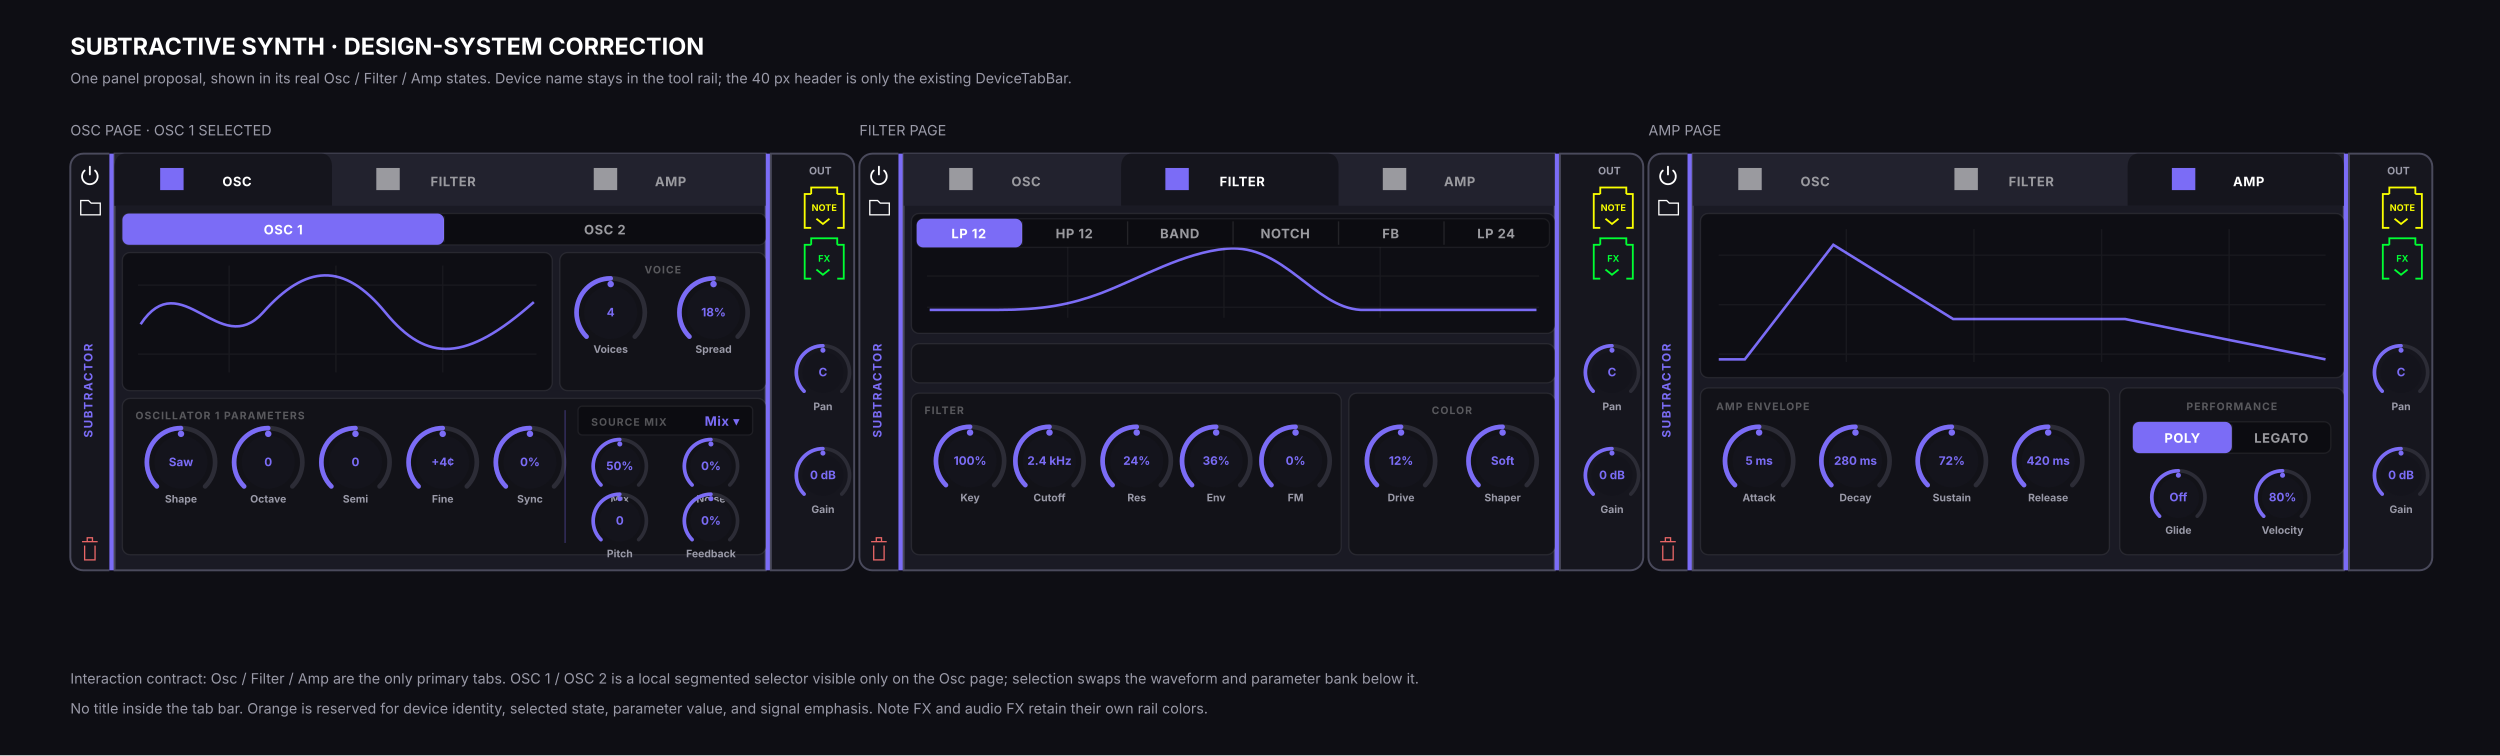
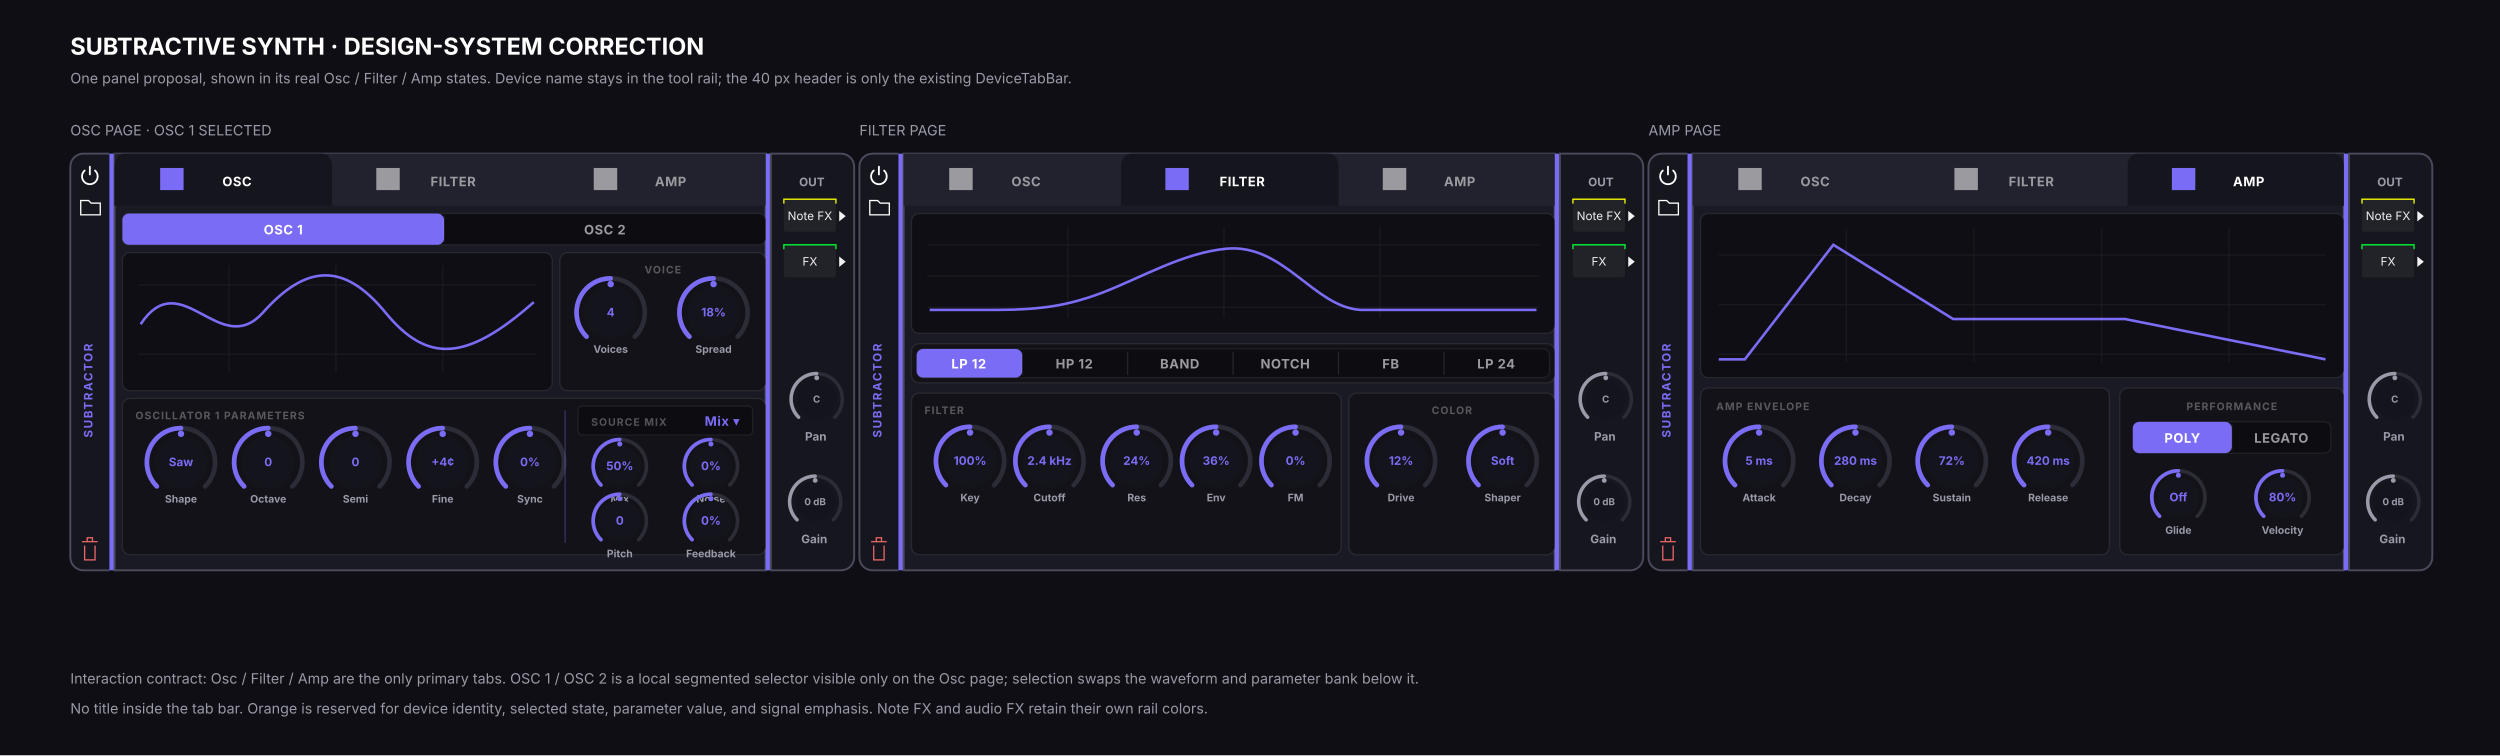
<svg xmlns="http://www.w3.org/2000/svg" width="1920" height="580" viewBox="0 0 1920 580">
  <defs>
    <style>
      text{font-family:Inter,Arial,sans-serif}.pageTitle{font-size:18px;font-weight:700;fill:#fff}.caption{font-size:11px;fill:#9a9aa8}.railName{font-size:9px;font-weight:700;letter-spacing:1.2px;fill:#7b6cf6}.tab{font-size:10px;font-weight:700;letter-spacing:.4px}.section{font-size:8px;font-weight:700;letter-spacing:.8px;fill:#ffffff;fill-opacity:.30}.value{font-size:9px;font-weight:700;fill:#7b6cf6}.knobLabel{font-size:8px;font-weight:700;fill:#9a9aa8}.knob{fill:#14141c}.range{fill:none;stroke:#2c2c36;stroke-width:3.574;stroke-linecap:round}.arc{fill:none;stroke:#7b6cf6;stroke-width:3.574;stroke-linecap:round}.panel{fill:#121218;stroke:#fff;stroke-opacity:.08}.screen{fill:#0e0e14;stroke:#fff;stroke-opacity:.08}.inactive{fill:#0c0c11;stroke:#fff;stroke-opacity:.07}.active{fill:#7b6cf6;stroke:none}.accentText{fill:#7b6cf6}.mutedText{fill:#9a9a9f}
    </style>
    <g id="knob">
      <circle r="20.322" class="knob" />
      <path d="M-18.535 18.535C-23.279 13.792-26.213 7.238-26.213 0-26.213-14.477-14.477-26.213 0-26.213S26.213-14.477 26.213 0c0 7.238-2.934 13.792-7.678 18.535" class="range" />
      <path d="M-18.535 18.535C-23.279 13.792-26.213 7.238-26.213 0-26.213-14.477-14.477-26.213 0-26.213" class="arc" />
      <circle cy="-21.822" r="2.5" fill="#7b6cf6" />
    </g>
    <g id="smallKnob" transform="scale(.78)">
      <circle r="20.322" class="knob" />
      <path d="M-18.535 18.535C-23.279 13.792-26.213 7.238-26.213 0-26.213-14.477-14.477-26.213 0-26.213S26.213-14.477 26.213 0c0 7.238-2.934 13.792-7.678 18.535" class="range" />
      <path d="M-18.535 18.535C-23.279 13.792-26.213 7.238-26.213 0-26.213-14.477-14.477-26.213 0-26.213" class="arc" />
      <circle cy="-21.822" r="2.5" fill="#7b6cf6" />
    </g>
    <g id="toolRail">
      <path d="M30 0H10A10 10 0 0 0 0 10v300a10 10 0 0 0 10 10h20" fill="#16161e" stroke="#4a4a5c" stroke-width="1.5" />
      <path d="M15 10v6m-4-3a6 6 0 1 0 8 0" fill="none" stroke="#fff" stroke-width="1.4" stroke-linecap="round" />
      <path d="M8 36h6l2 2h7v9H8z" fill="none" stroke="#fff" stroke-width="1" />
      <text class="railName" text-anchor="middle" transform="translate(17 182) rotate(-90)">SUBTRACTOR</text>
      <path d="M9 298h12m-10 3v11h8v-11m-6-3v-3h4v3" fill="none" stroke="#e86666" stroke-width="1" />
    </g>
    <g id="outputRail">
      <path d="M0 0h54a10 10 0 0 1 10 10v300a10 10 0 0 1-10 10H0z" fill="#16161e" stroke="#4a4a5c" stroke-width="1.5" />
-       <text x="38" y="16" text-anchor="middle" class="knobLabel">OUT</text>
-       <path d="M31 31v-5h20v5m-20 0h-5v26h5m20-26h5v26h-5" fill="none" stroke="#f9ff00" stroke-width="1.4" />
-       <path d="m35 50 5 4 5-4" fill="none" stroke="#f9ff00" stroke-width="1.4" />
-       <text x="41" y="44" text-anchor="middle" font-size="7" font-weight="700" fill="#f9ff00">NOTE</text>
-       <path d="M31 70v-5h20v5m-20 0h-5v26h5m20-26h5v26h-5" fill="none" stroke="#00ff33" stroke-width="1.4" />
-       <path d="m35 89 5 4 5-4" fill="none" stroke="#00ff33" stroke-width="1.4" />
-       <text x="41" y="83" text-anchor="middle" font-size="7" font-weight="700" fill="#00ff33">FX</text>
-       <g transform="translate(40 168)">
-         <use href="#smallKnob" />
-         <text y="3" text-anchor="middle" class="value">C</text>
-         <text y="29" text-anchor="middle" class="knobLabel">Pan</text>
-       </g>
-       <g transform="translate(40 247)">
-         <use href="#smallKnob" />
-         <text y="3" text-anchor="middle" class="value">0 dB</text>
-         <text y="29" text-anchor="middle" class="knobLabel">Gain</text>
+       <text x="31.488" y="25" font-size="9" font-weight="bold" fill="#9a9aa8" text-anchor="middle">OUT</text>
+       <g transform="translate(1.65452 238.2437)">
+         <circle cx="32.405" cy="29.075" r="15.242" fill="#14141c" />
+         <path d="M18.503 42.977C14.946 39.419 12.745 34.504 12.745 29.075 12.745 18.217 21.547 9.415 32.405 9.415c10.858 0 19.66 8.802 19.66 19.66 0 5.429-2.2 10.344-5.758 13.902" fill="none" stroke="#2c2c36" stroke-width="2.681" stroke-linecap="round" />
+         <path d="M18.503 42.977C14.946 39.419 12.745 34.504 12.745 29.075c0-10.858 8.802-19.66 19.66-19.66" fill="none" stroke="#9a9aa8" stroke-width="2.681" stroke-linecap="round" />
+         <text x="32.334" y="31.756" font-size="7.5" font-weight="bold" fill="#9a9aa8" text-anchor="middle">0 dB</text>
+         <text x="31.704" y="60.924" font-size="9" font-weight="bold" fill="#9a9aa8" text-anchor="middle">Gain</text>
+         <circle cx="32.405" cy="12.708" r="1.875" fill="#9a9aa8" />
+       </g>
+       <g transform="translate(2.824237 159.464)">
+         <circle cx="32.405" cy="29.075" r="15.242" fill="#14141c" />
+         <path d="M18.503 42.977C14.946 39.419 12.745 34.504 12.745 29.075 12.745 18.217 21.547 9.415 32.405 9.415c10.858 0 19.66 8.802 19.66 19.66 0 5.429-2.2 10.344-5.758 13.902" fill="none" stroke="#2c2c36" stroke-width="2.681" stroke-linecap="round" />
+         <path d="M18.503 42.977C14.946 39.419 12.745 34.504 12.745 29.075c0-10.858 8.802-19.66 19.66-19.66" fill="none" stroke="#9a9aa8" stroke-width="2.681" stroke-linecap="round" />
+         <text x="32.334" y="31.756" font-size="7.5" font-weight="bold" fill="#9a9aa8" text-anchor="middle">C</text>
+         <text x="31.704" y="60.924" font-size="9" font-weight="bold" fill="#9a9aa8" text-anchor="middle">Pan</text>
+         <circle cx="32.405" cy="12.708" r="1.875" fill="#9a9aa8" />
+       </g>
+       <g>
+         <rect x="10" y="35" width="40" height="25" rx="2" fill="#222229" />
+         <text x="30" y="51" font-size="9" fill="#f2f2f2" text-anchor="middle">Note FX</text>
+         <path d="M10 38v-3h40v3" fill="none" stroke="#f9ff00" stroke-width="1" stroke-linecap="round" />
+         <path d="m57.5 48-5-4v8z" fill="#f2f2f2" />
+       </g>
+       <g>
+         <rect x="10" y="70" width="40" height="25" rx="2" fill="#222229" />
+         <text x="30" y="86" font-size="9" fill="#f2f2f2" text-anchor="middle">FX</text>
+         <path d="M10 73v-3h40v3" fill="none" stroke="#00ff33" stroke-width="1" stroke-linecap="round" />
+         <path d="m57.5 83-5-4v8z" fill="#f2f2f2" />
      </g>
    </g>
    <g id="tabBarBase">
      <rect width="500" height="40" fill="#22222e" />
    </g>
    <g id="oscTabs">
      <use href="#tabBarBase" />
      <path d="M8 0h151c5 0 8 4 8 10v30H0V10C0 4 3 0 8 0z" fill="#15151d" />
      <rect x="35" y="11" width="18" height="17" fill="#7b6cf6" />
      <text x="94" y="25" text-anchor="middle" class="tab" fill="#fff">OSC</text>
      <rect x="201" y="11" width="18" height="17" fill="#9a9a9f" />
      <text x="260" y="25" text-anchor="middle" class="tab mutedText">FILTER</text>
      <rect x="368" y="11" width="18" height="17" fill="#9a9a9f" />
      <text x="427" y="25" text-anchor="middle" class="tab mutedText">AMP</text>
    </g>
    <g id="filterTabs">
      <use href="#tabBarBase" />
      <path d="M175 0h151c5 0 8 4 8 10v30H167V10c0-6 3-10 8-10z" fill="#15151d" />
      <rect x="35" y="11" width="18" height="17" fill="#9a9a9f" />
      <text x="94" y="25" text-anchor="middle" class="tab mutedText">OSC</text>
      <rect x="201" y="11" width="18" height="17" fill="#7b6cf6" />
      <text x="260" y="25" text-anchor="middle" class="tab" fill="#fff">FILTER</text>
      <rect x="368" y="11" width="18" height="17" fill="#9a9a9f" />
      <text x="427" y="25" text-anchor="middle" class="tab mutedText">AMP</text>
    </g>
    <g id="ampTabs">
      <use href="#tabBarBase" />
      <path d="M342 0h150c5 0 8 4 8 10v30H334V10c0-6 3-10 8-10z" fill="#15151d" />
      <rect x="35" y="11" width="18" height="17" fill="#9a9a9f" />
      <text x="94" y="25" text-anchor="middle" class="tab mutedText">OSC</text>
      <rect x="201" y="11" width="18" height="17" fill="#9a9a9f" />
      <text x="260" y="25" text-anchor="middle" class="tab mutedText">FILTER</text>
      <rect x="368" y="11" width="18" height="17" fill="#7b6cf6" />
      <text x="427" y="25" text-anchor="middle" class="tab" fill="#fff">AMP</text>
    </g>
    <g id="shell">
      <use href="#toolRail" />
      <rect x="30" width="4" height="320" fill="#7b6cf6" />
      <rect x="34" width="500" height="320" fill="#1a1a24" stroke="#4a4a5c" stroke-width="1.5" />
      <rect x="534" width="4" height="320" fill="#7b6cf6" />
      <use href="#outputRail" x="538" />
    </g>
  </defs>
  <rect width="1920" height="580" fill="#0e0e14" />
  <text x="54" y="42" class="pageTitle">SUBTRACTIVE SYNTH · DESIGN-SYSTEM CORRECTION</text>
  <text x="54" y="64" class="caption">One panel proposal, shown in its real Osc / Filter / Amp states. Device name stays in the tool rail; the 40 px header is only the existing DeviceTabBar.</text>
  <g transform="translate(54 118)">
    <text y="-14" class="caption">OSC PAGE · OSC 1 SELECTED</text>
    <use href="#shell" />
    <g transform="translate(34)">
      <use href="#oscTabs" />
      <g transform="translate(6 46)">
        <rect width="494" height="24" rx="5" class="inactive" />
        <rect width="247" height="24" rx="5" class="active" />
        <path d="M247 2v20" stroke="#fff" stroke-opacity=".10" />
        <text x="123.5" y="16" text-anchor="middle" class="tab" fill="#fff">OSC 1</text>
        <text x="370.5" y="16" text-anchor="middle" class="tab mutedText">OSC 2</text>
        <rect y="30" width="330" height="106" rx="6" class="screen" />
        <path d="M14 85C45 38 75 113 108 76s62-39 94 0 62 38 114-8" fill="none" stroke="#7b6cf6" stroke-width="2" />
        <path d="M12 55h306M12 108h306M82 40v82m82-82v82m82-82v82" stroke="#fff" stroke-opacity=".05" />
        <rect x="336" y="30" width="158" height="106" rx="6" class="panel" />
        <text x="415" y="46" text-anchor="middle" class="section">VOICE</text>
        <g transform="translate(375 76)">
          <use href="#knob" />
          <text y="3" text-anchor="middle" class="value">4</text>
          <text y="31" text-anchor="middle" class="knobLabel">Voices</text>
        </g>
        <g transform="translate(454 76)">
          <use href="#knob" />
          <text y="3" text-anchor="middle" class="value">18%</text>
          <text y="31" text-anchor="middle" class="knobLabel">Spread</text>
        </g>
        <rect y="142" width="494" height="120" rx="6" class="panel" />
        <text x="10" y="158" class="section">OSCILLATOR 1 PARAMETERS</text>
        <g transform="translate(45 191)">
          <use href="#knob" />
          <text y="3" text-anchor="middle" class="value">Saw</text>
          <text y="31" text-anchor="middle" class="knobLabel">Shape</text>
        </g>
        <g transform="translate(112 191)">
          <use href="#knob" />
          <text y="3" text-anchor="middle" class="value">0</text>
          <text y="31" text-anchor="middle" class="knobLabel">Octave</text>
        </g>
        <g transform="translate(179 191)">
          <use href="#knob" />
          <text y="3" text-anchor="middle" class="value">0</text>
          <text y="31" text-anchor="middle" class="knobLabel">Semi</text>
        </g>
        <g transform="translate(246 191)">
          <use href="#knob" />
          <text y="3" text-anchor="middle" class="value">+4¢</text>
          <text y="31" text-anchor="middle" class="knobLabel">Fine</text>
        </g>
        <g transform="translate(313 191)">
          <use href="#knob" />
          <text y="3" text-anchor="middle" class="value">0%</text>
          <text y="31" text-anchor="middle" class="knobLabel">Sync</text>
        </g>
        <path d="M340 151v102" stroke="#7b6cf6" stroke-opacity=".35" />
        <rect x="350" y="148" width="134" height="22" rx="3" class="inactive" />
        <text x="360" y="163" class="section">SOURCE MIX</text>
        <text x="474" y="163" text-anchor="end" class="tab accentText">Mix ▾</text>
        <g transform="translate(382 194)">
          <use href="#smallKnob" />
          <text y="3" text-anchor="middle" class="value">50%</text>
          <text y="28" text-anchor="middle" class="knobLabel">Mix</text>
        </g>
        <g transform="translate(452 194)">
          <use href="#smallKnob" />
          <text y="3" text-anchor="middle" class="value">0%</text>
          <text y="28" text-anchor="middle" class="knobLabel">Noise</text>
        </g>
        <g transform="translate(382 236)">
          <use href="#smallKnob" />
          <text y="3" text-anchor="middle" class="value">0</text>
          <text y="28" text-anchor="middle" class="knobLabel">Pitch</text>
        </g>
        <g transform="translate(452 236)">
          <use href="#smallKnob" />
          <text y="3" text-anchor="middle" class="value">0%</text>
          <text y="28" text-anchor="middle" class="knobLabel">Feedback</text>
        </g>
      </g>
    </g>
  </g>
  <g transform="translate(660 118)">
    <text y="-14" class="caption">FILTER PAGE</text>
    <use href="#shell" />
    <g transform="translate(34)">
      <use href="#filterTabs" />
      <g transform="translate(6 46)">
        <rect width="494" height="92" rx="6" class="screen" />
        <path d="M14 74h52c35 0 56-4 80-13 31-12 63-31 96-34 44-4 67 45 103 47h135" fill="none" stroke="#7b6cf6" stroke-width="2" />
        <path d="M12 24h470M12 48h470M12 72h470M120 10v70m120-70v70m120-70v70" stroke="#fff" stroke-opacity=".05" />
        <rect y="100" width="494" height="30" rx="6" class="panel" />
-         <rect x="4" y="4" width="486" height="22" rx="5" class="inactive" />
-         <rect x="4" y="4" width="81" height="22" rx="5" class="active" />
-         <path d="M85 6v18m81-18v18m81-18v18m81-18v18m81-18v18" stroke="#fff" stroke-opacity=".10" />
-         <text x="44" y="19" text-anchor="middle" class="tab" fill="#fff">LP 12</text>
-         <text x="125" y="19" text-anchor="middle" class="tab mutedText">HP 12</text>
-         <text x="206" y="19" text-anchor="middle" class="tab mutedText">BAND</text>
-         <text x="287" y="19" text-anchor="middle" class="tab mutedText">NOTCH</text>
-         <text x="368" y="19" text-anchor="middle" class="tab mutedText">FB</text>
-         <text x="449" y="19" text-anchor="middle" class="tab mutedText">LP 24</text>
+         <rect x="4" y="104" width="486" height="22" rx="5" class="inactive" />
+         <rect x="4" y="104" width="81" height="22" rx="5" class="active" />
+         <path d="M85 106v18m81-18v18m81-18v18m81-18v18m81-18v18" stroke="#fff" stroke-opacity=".10" />
+         <text x="44" y="119" text-anchor="middle" class="tab" fill="#fff">LP 12</text>
+         <text x="125" y="119" text-anchor="middle" class="tab mutedText">HP 12</text>
+         <text x="206" y="119" text-anchor="middle" class="tab mutedText">BAND</text>
+         <text x="287" y="119" text-anchor="middle" class="tab mutedText">NOTCH</text>
+         <text x="368" y="119" text-anchor="middle" class="tab mutedText">FB</text>
+         <text x="449" y="119" text-anchor="middle" class="tab mutedText">LP 24</text>
        <rect y="138" width="330" height="124" rx="6" class="panel" />
        <text x="10" y="154" class="section">FILTER</text>
        <g transform="translate(45 190)">
          <use href="#knob" />
          <text y="3" text-anchor="middle" class="value">100%</text>
          <text y="31" text-anchor="middle" class="knobLabel">Key</text>
        </g>
        <g transform="translate(106 190)">
          <use href="#knob" />
          <text y="3" text-anchor="middle" class="value">2.4 kHz</text>
          <text y="31" text-anchor="middle" class="knobLabel">Cutoff</text>
        </g>
        <g transform="translate(173 190)">
          <use href="#knob" />
          <text y="3" text-anchor="middle" class="value">24%</text>
          <text y="31" text-anchor="middle" class="knobLabel">Res</text>
        </g>
        <g transform="translate(234 190)">
          <use href="#knob" />
          <text y="3" text-anchor="middle" class="value">36%</text>
          <text y="31" text-anchor="middle" class="knobLabel">Env</text>
        </g>
        <g transform="translate(295 190)">
          <use href="#knob" />
          <text y="3" text-anchor="middle" class="value">0%</text>
          <text y="31" text-anchor="middle" class="knobLabel">FM</text>
        </g>
        <rect x="336" y="138" width="158" height="124" rx="6" class="panel" />
        <text x="415" y="154" text-anchor="middle" class="section">COLOR</text>
        <g transform="translate(376 190)">
          <use href="#knob" />
          <text y="3" text-anchor="middle" class="value">12%</text>
          <text y="31" text-anchor="middle" class="knobLabel">Drive</text>
        </g>
        <g transform="translate(454 190)">
          <use href="#knob" />
          <text y="3" text-anchor="middle" class="value">Soft</text>
          <text y="31" text-anchor="middle" class="knobLabel">Shaper</text>
        </g>
      </g>
    </g>
  </g>
  <g transform="translate(1266 118)">
    <text y="-14" class="caption">AMP PAGE</text>
    <use href="#shell" />
    <g transform="translate(34)">
      <use href="#ampTabs" />
      <g transform="translate(6 46)">
        <rect width="494" height="126" rx="6" class="screen" />
        <path d="M14 112h20l68-88 92 57h132l154 31" fill="none" stroke="#7b6cf6" stroke-width="2" />
        <path d="M14 32h466M14 70h466M14 108h466M112 12v102m98-102v102m98-102v102m98-102v102" stroke="#fff" stroke-opacity=".05" />
        <rect y="134" width="314" height="128" rx="6" class="panel" />
        <text x="12" y="151" class="section">AMP ENVELOPE</text>
        <g transform="translate(45 190)">
          <use href="#knob" />
          <text y="3" text-anchor="middle" class="value">5 ms</text>
          <text y="31" text-anchor="middle" class="knobLabel">Attack</text>
        </g>
        <g transform="translate(119 190)">
          <use href="#knob" />
          <text y="3" text-anchor="middle" class="value">280 ms</text>
          <text y="31" text-anchor="middle" class="knobLabel">Decay</text>
        </g>
        <g transform="translate(193 190)">
          <use href="#knob" />
          <text y="3" text-anchor="middle" class="value">72%</text>
          <text y="31" text-anchor="middle" class="knobLabel">Sustain</text>
        </g>
        <g transform="translate(267 190)">
          <use href="#knob" />
          <text y="3" text-anchor="middle" class="value">420 ms</text>
          <text y="31" text-anchor="middle" class="knobLabel">Release</text>
        </g>
        <rect x="322" y="134" width="172" height="128" rx="6" class="panel" />
        <text x="408" y="151" text-anchor="middle" class="section">PERFORMANCE</text>
        <rect x="332" y="160" width="152" height="24" rx="5" class="inactive" />
        <rect x="332" y="160" width="76" height="24" rx="5" class="active" />
        <path d="M408 162v20" stroke="#fff" stroke-opacity=".10" />
        <text x="370" y="176" text-anchor="middle" class="tab" fill="#fff">POLY</text>
        <text x="446" y="176" text-anchor="middle" class="tab mutedText">LEGATO</text>
        <g transform="translate(367 218)">
          <use href="#smallKnob" />
          <text y="3" text-anchor="middle" class="value">Off</text>
          <text y="28" text-anchor="middle" class="knobLabel">Glide</text>
        </g>
        <g transform="translate(447 218)">
          <use href="#smallKnob" />
          <text y="3" text-anchor="middle" class="value">80%</text>
          <text y="28" text-anchor="middle" class="knobLabel">Velocity</text>
        </g>
      </g>
    </g>
  </g>
  <text x="54" y="525" class="caption">Interaction contract: Osc / Filter / Amp are the only primary tabs. OSC 1 / OSC 2 is a local segmented selector visible only on the Osc page; selection swaps the waveform and parameter bank below it.</text>
  <text x="54" y="548" class="caption">No title inside the tab bar. Orange is reserved for device identity, selected state, parameter value, and signal emphasis. Note FX and audio FX retain their own rail colors.</text>
</svg>
